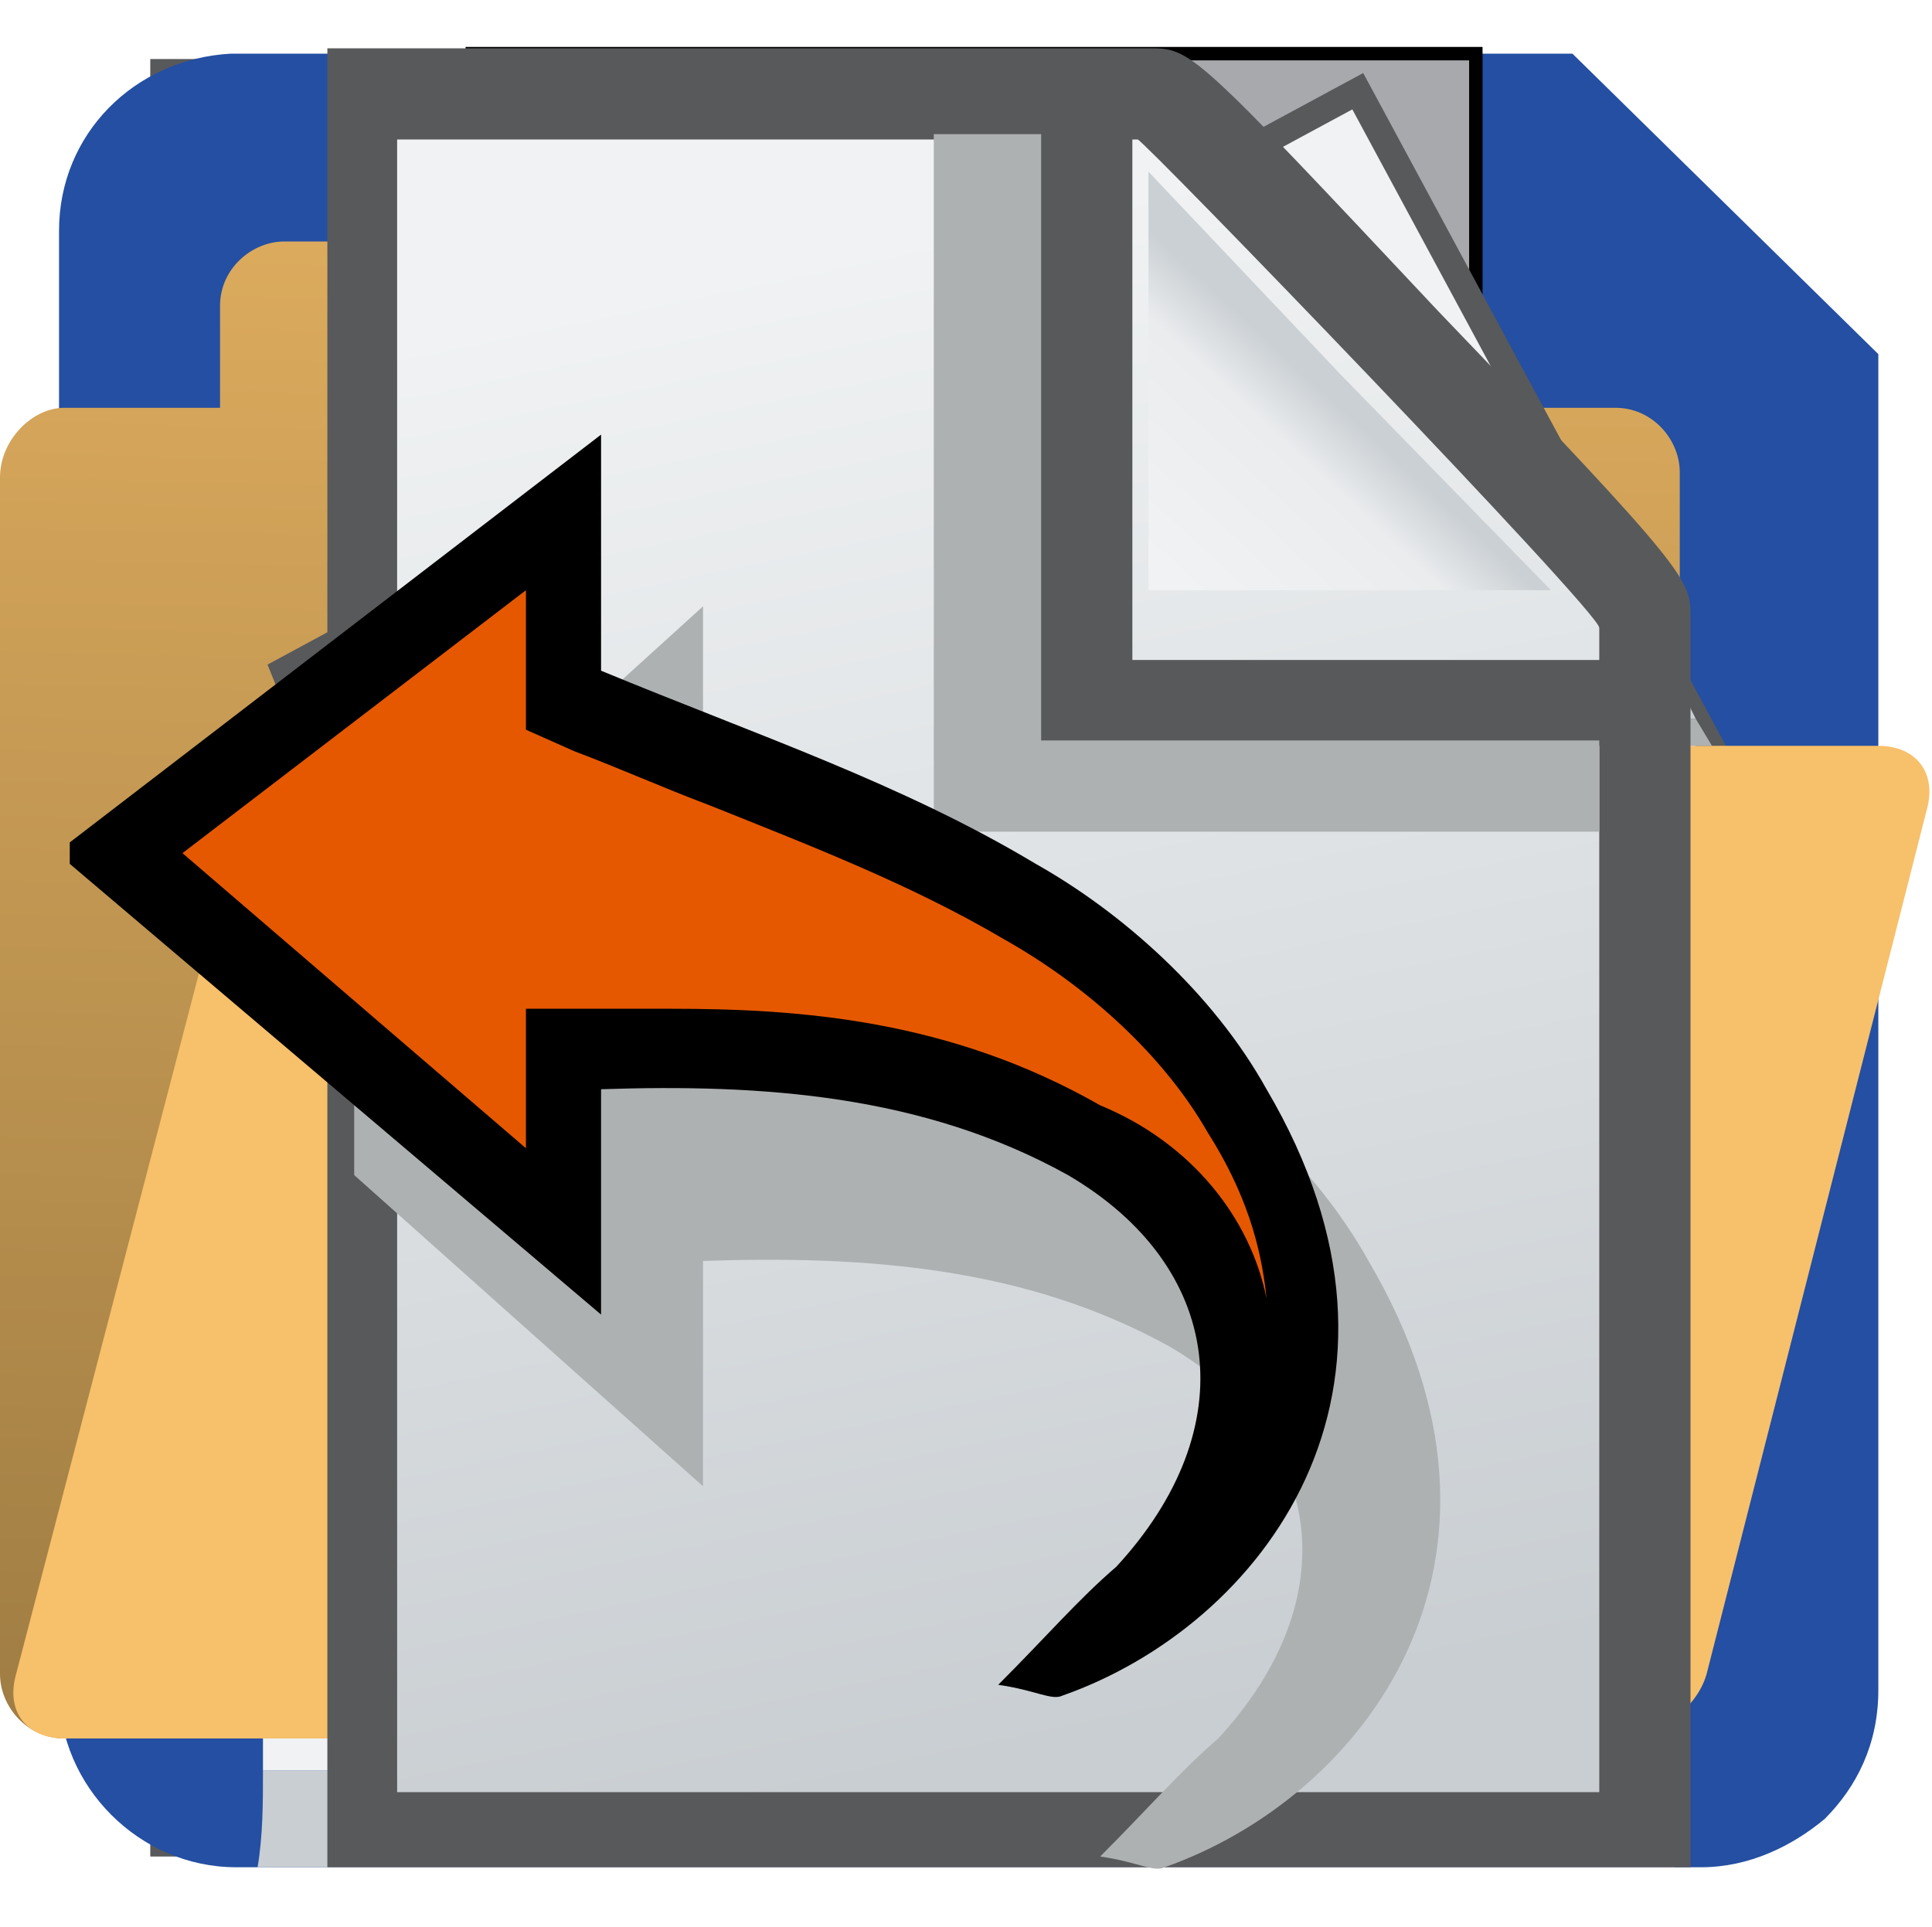
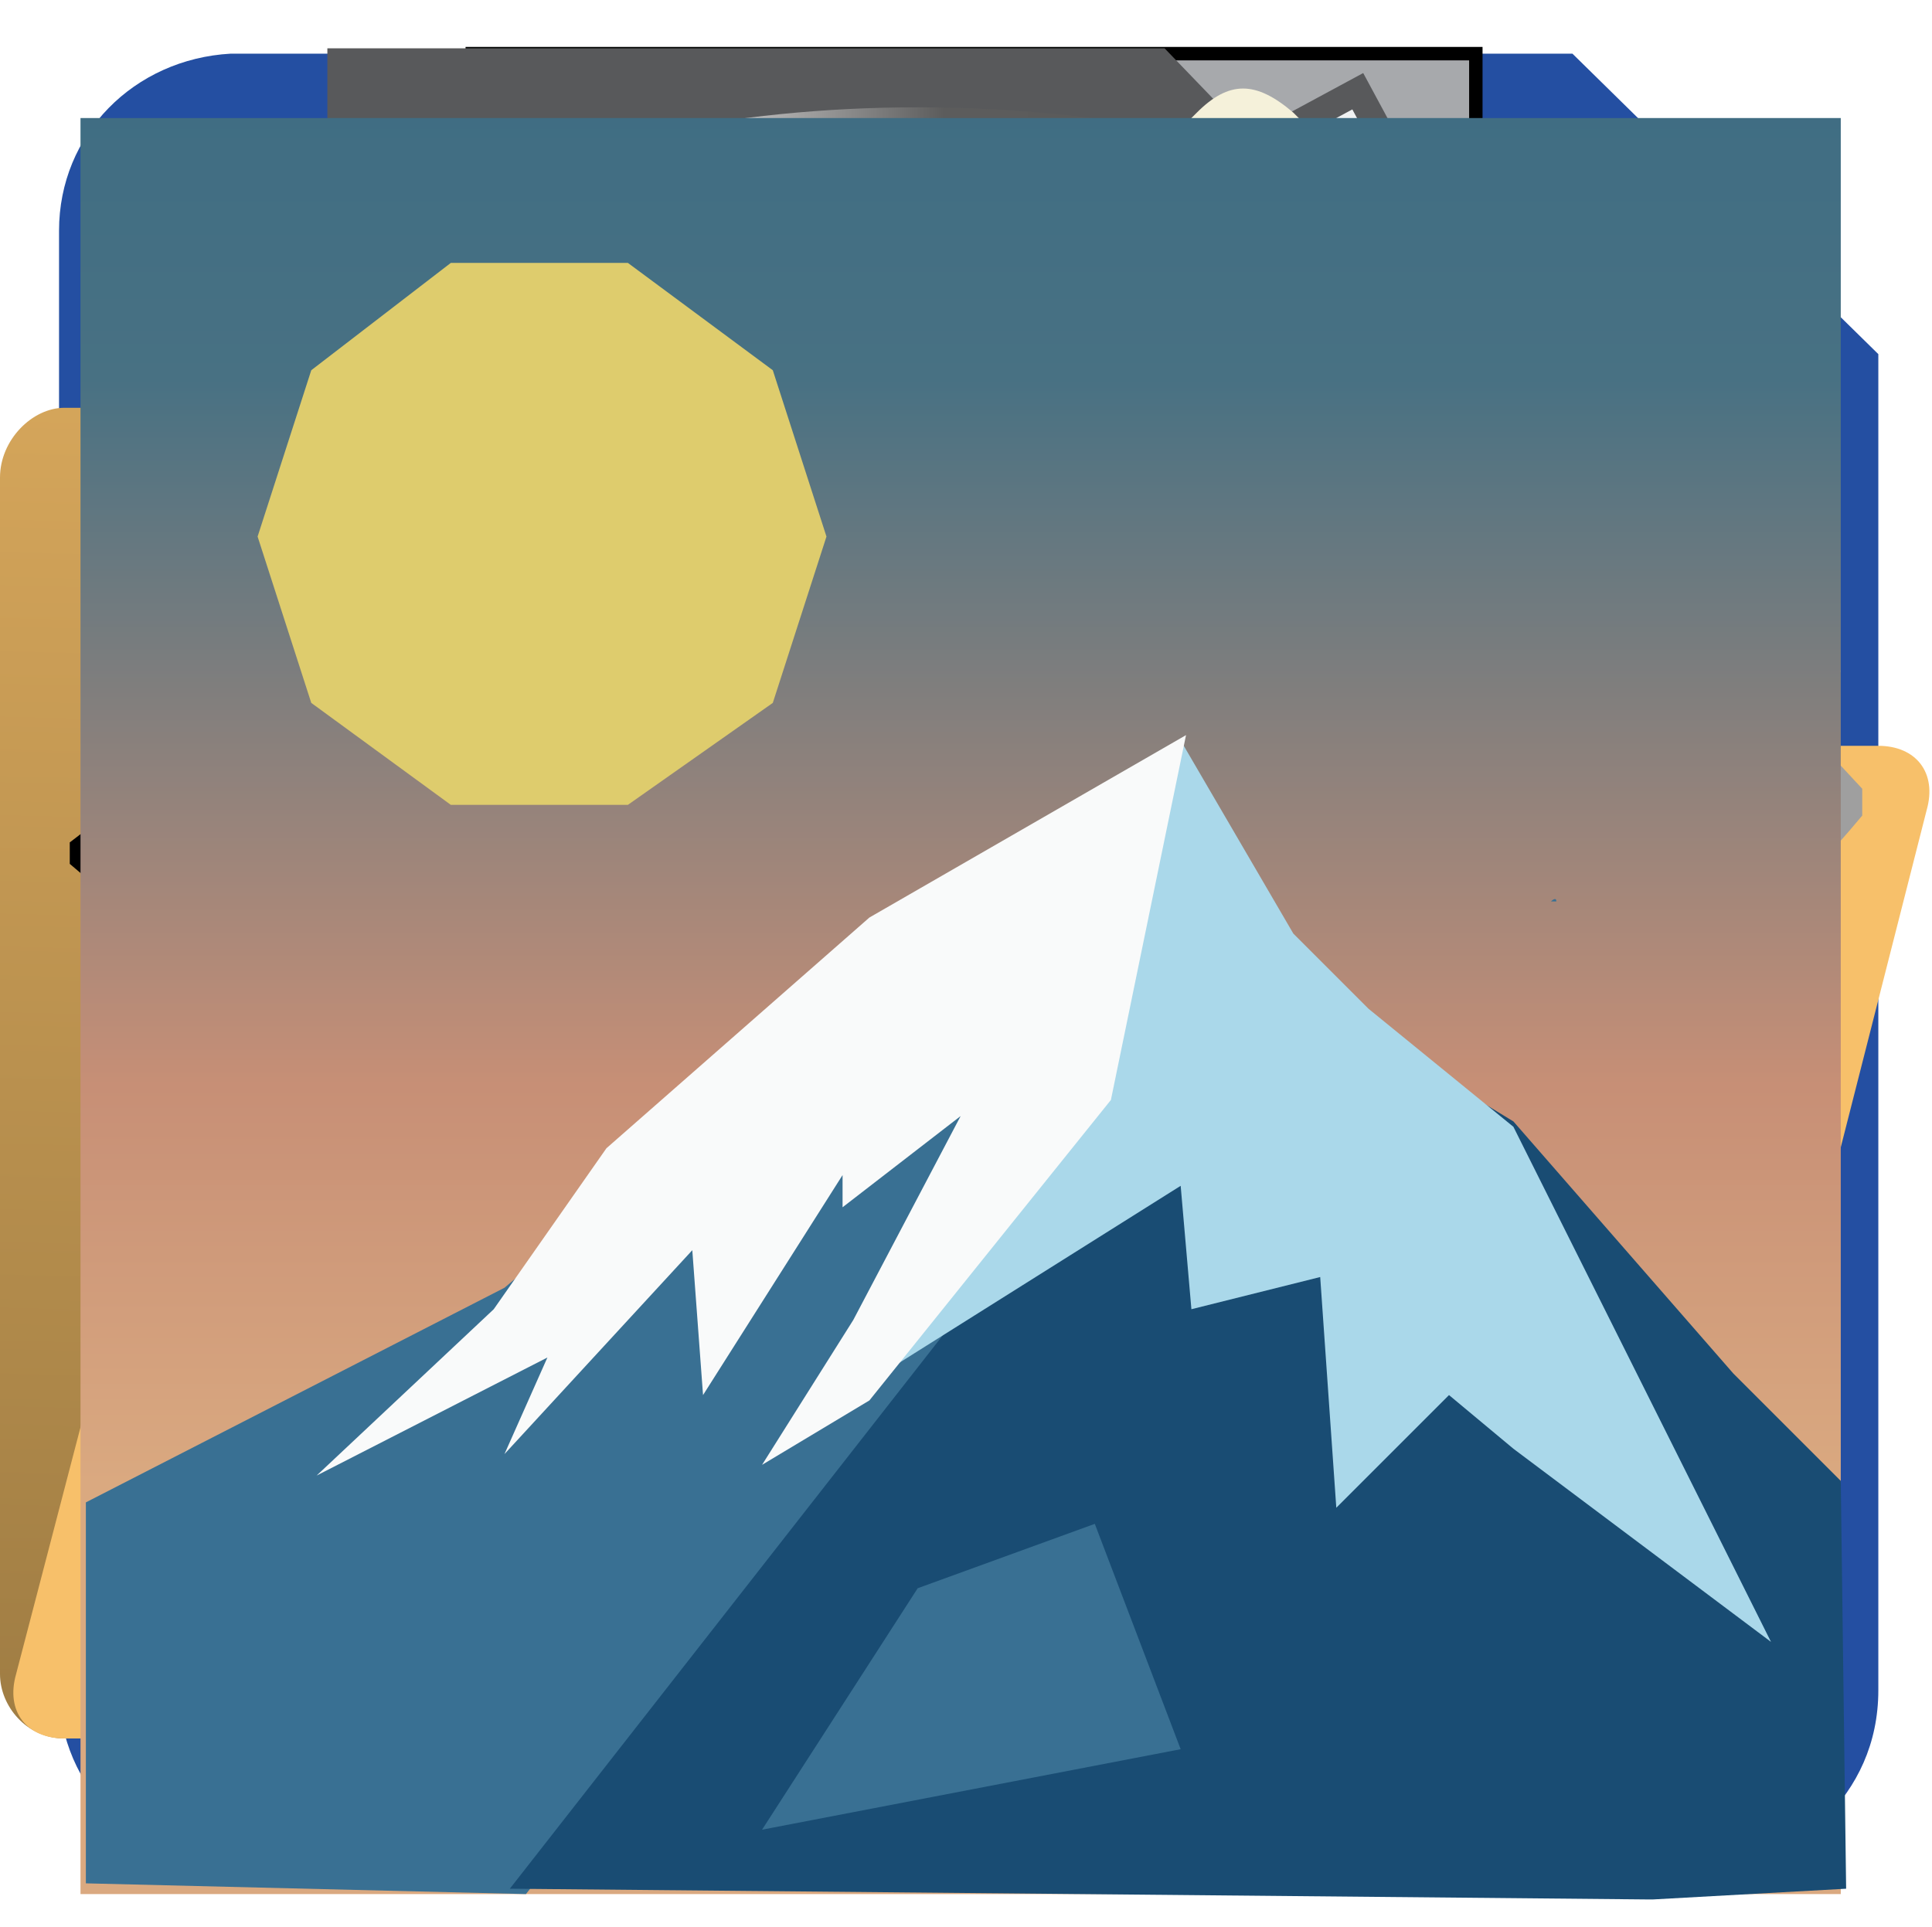
<svg xmlns="http://www.w3.org/2000/svg" version="1.1" id="Layer_1" x="0px" y="0px" viewBox="0 0 36 35.9" style="enable-background:new 0 0 36 35.9;" xml:space="preserve">
  <style type="text/css">
- 	.st0{fill-rule:evenodd;clip-rule:evenodd;fill:#58595B;}
- 	.st1{fill-rule:evenodd;clip-rule:evenodd;fill:#244FA2;}
- 	.st2{fill-rule:evenodd;clip-rule:evenodd;fill:#A7A9AC;stroke:#000000;stroke-width:0.25;stroke-miterlimit:10;}
- 	.st3{fill-rule:evenodd;clip-rule:evenodd;fill:#F0F2F3;}
- 	.st4{fill-rule:evenodd;clip-rule:evenodd;fill:#C9CED2;}
- 	.st5{fill-rule:evenodd;clip-rule:evenodd;fill:url(#SVGID_1_);}
- 	.st6{fill-rule:evenodd;clip-rule:evenodd;fill:#F0F2F3;stroke:#58595B;stroke-width:0.5;stroke-miterlimit:10;}
- 	.st7{fill-rule:evenodd;clip-rule:evenodd;fill:#F7C06A;}
- 	.st8{fill-rule:evenodd;clip-rule:evenodd;fill:#AEB1B2;}
- 	.st9{fill:#00090F;}
- 	.st10{fill:#E2FCFB;}
- 	.st11{fill-rule:evenodd;clip-rule:evenodd;fill:url(#SVGID_00000092442919772169618630000010805851621564646802_);}
- 	.st12{fill-rule:evenodd;clip-rule:evenodd;fill:url(#SVGID_00000013871758336921050780000008075817979321648288_);}
- 	.st13{fill:#AEB1B2;}
- 	.st14{fill:#E65800;}
+ 	.st0{fill-rule:evenodd;clip-rule:evenodd;fill:#244FA2;}
+ 	.st1{fill-rule:evenodd;clip-rule:evenodd;fill:#A7A9AC;stroke:#000000;stroke-width:0.25;stroke-miterlimit:10;}
+ 	.st2{fill-rule:evenodd;clip-rule:evenodd;fill:#F0F2F3;}
+ 	.st3{fill-rule:evenodd;clip-rule:evenodd;fill:#C9CED2;}
+ 	.st4{fill-rule:evenodd;clip-rule:evenodd;fill:url(#SVGID_1_);}
+ 	.st5{fill-rule:evenodd;clip-rule:evenodd;fill:#F0F2F3;stroke:#58595B;stroke-width:0.5;stroke-miterlimit:10;}
+ 	.st6{fill-rule:evenodd;clip-rule:evenodd;fill:#F7C06A;}
+ 	.st7{fill-rule:evenodd;clip-rule:evenodd;fill:#AEB1B2;}
+ 	.st8{fill:#00090F;}
+ 	.st9{fill:#E2FCFB;}
+ 	.st10{fill-rule:evenodd;clip-rule:evenodd;fill:#58595B;}
+ 	.st11{fill-rule:evenodd;clip-rule:evenodd;fill:url(#SVGID_00000114044934447286009850000008048618123414191026_);}
+ 	.st12{fill-rule:evenodd;clip-rule:evenodd;fill:url(#SVGID_00000091697247599247424100000018068414448818636967_);}
+ 	.st13{fill-rule:evenodd;clip-rule:evenodd;fill:url(#SVGID_00000054250751056358647430000010607508851246647724_);}
+ 	.st14{fill:#AEB1B2;}
+ 	.st15{fill:#E65800;}
+ 	.st16{fill:url(#SVGID_00000099657097173049715130000002135776696758498433_);}
+ 	.st17{fill:url(#SVGID_00000118365620130317433130000006112737264832023479_);}
+ 	.st18{fill:url(#SVGID_00000174570086817562216830000010164493835777840009_);}
+ 	.st19{opacity:0.39;enable-background:new    ;}
+ 	.st20{fill:#FE9EFF;}
+ 	.st21{fill:#9F9F9F;}
+ 	.st22{fill:#F5F1DA;}
+ 	.st23{fill:url(#SVGID_00000000206507414912848060000016696931975413932192_);}
+ 	.st24{fill:#D1D3D4;}
+ 	.st25{fill:#FFFAF5;}
+ 	.st26{fill:#5F7A33;}
+ 	.st27{fill:#9DC953;}
+ 	.st28{fill:#C7FF69;}
+ 	.st29{fill:url(#SVGID_00000112607683310681172290000002079400421903668617_);}
+ 	.st30{fill:#397093;}
+ 	.st31{fill:#194C73;}
+ 	.st32{fill:#AAD8EA;}
+ 	.st33{fill:#F9FAFA;}
+ 	.st34{fill:#DECC6D;}
</style>
-   <path class="st0" d="M27.8,34.6h-25V1.1c6.2,0,15.7,0,15.7,0l9.3,10C27.8,11.1,27.8,26.4,27.8,34.6z" />
  <g id="Floppy">
    <g id="FloppyGrp">
-       <path class="st1" d="M35,6.6L29.3,1h-25l0,0C2.5,1.1,1.1,2.5,1.1,4.3v27.2c0,1.8,1.5,3.3,3.3,3.3l0,0h27.3c0.9,0,1.7-0.4,2.3-0.9    c0.6-0.6,1-1.4,1-2.4l0,0l0,0V6.6z" />
-       <path class="st2" d="M27.5,1c0,3,0,6,0,9c0,0.2,0,0.4,0,0.6c-0.2,1-0.9,1.7-1.9,1.7c-2.1,0-4.1,0-6.2,0c-2.8,0-5.7,0-8.5,0    c-1.4,0-2.1-0.8-2.1-2.2c0-2.9,0-5.7,0-8.6c0-0.2,0-0.4,0-0.5C14.9,1,21.2,1,27.5,1z M25.5,6.6C25.5,6.6,25.6,6.6,25.5,6.6    c0-1.1,0-2.3,0-3.4c0-0.3-0.1-0.4-0.4-0.4c-1.6,0-3.3,0-4.9,0c-0.3,0-0.4,0.1-0.4,0.4c0,2.2,0,4.5,0,6.7c0,0.3,0.1,0.4,0.4,0.4    c1.6,0,3.2,0,4.8,0c0.3,0,0.4-0.1,0.4-0.4C25.5,8.9,25.5,7.8,25.5,6.6z" />
-       <path class="st3" d="M4.9,33c0-1.7,0-3.5,0-5.2c0-2.6,0-5.1,0-7.7C4.9,18.7,5.6,18,7,18c7.3,0,14.7,0,22,0c1.4,0,2.1,0.7,2.1,2.1    c0,4.2,0,8.4,0,12.5c0,0.1,0,0.3,0,0.4C22.4,33,13.7,33,4.9,33z" />
-       <path class="st4" d="M4.9,33c8.8,0,17.5,0,26.3,0c0,0.6,0,1.2,0,1.8c-0.2,0-0.4,0-0.6,0c-8.4,0-16.8,0-25.2,0c-0.2,0-0.4,0-0.6,0    C4.9,34.2,4.9,33.6,4.9,33z" />
-       <path class="st4" d="M29.8,29.4c0-0.4-0.3-0.6-0.6-0.6l0,0H6.8l0,0l0,0c-0.4,0-0.6,0.3-0.6,0.6S6.5,30,6.8,30l0,0l0,0h22.4l0,0    C29.5,30.1,29.8,29.8,29.8,29.4z" />
-       <path class="st4" d="M29.8,21.6c0-0.4-0.3-0.6-0.6-0.6l0,0H6.8l0,0l0,0c-0.4,0-0.6,0.3-0.6,0.6s0.3,0.6,0.6,0.6l0,0l0,0h22.4l0,0    C29.5,22.2,29.8,21.9,29.8,21.6z" />
-       <path class="st4" d="M29.8,25.5c0-0.4-0.3-0.6-0.6-0.6l0,0H6.8l0,0l0,0c-0.4,0-0.6,0.3-0.6,0.6s0.3,0.6,0.6,0.6l0,0l0,0h22.4l0,0    C29.5,26.1,29.8,25.9,29.8,25.5z" />
+       <path class="st0" d="M35,6.6L29.3,1h-25l0,0C2.5,1.1,1.1,2.5,1.1,4.3v27.2c0,1.8,1.5,3.3,3.3,3.3l0,0h27.3c0.9,0,1.7-0.4,2.3-0.9    c0.6-0.6,1-1.4,1-2.4l0,0l0,0V6.6z" />
+       <path class="st1" d="M27.5,1c0,3,0,6,0,9c0,0.2,0,0.4,0,0.6c-0.2,1-0.9,1.7-1.9,1.7c-2.1,0-4.1,0-6.2,0c-2.8,0-5.7,0-8.5,0    c-1.4,0-2.1-0.8-2.1-2.2c0-2.9,0-5.7,0-8.6c0-0.2,0-0.4,0-0.5C14.9,1,21.2,1,27.5,1z M25.5,6.6C25.5,6.6,25.6,6.6,25.5,6.6    c0-1.1,0-2.3,0-3.4c0-0.3-0.1-0.4-0.4-0.4c-1.6,0-3.3,0-4.9,0c-0.3,0-0.4,0.1-0.4,0.4c0,2.2,0,4.5,0,6.7c0,0.3,0.1,0.4,0.4,0.4    c1.6,0,3.2,0,4.8,0c0.3,0,0.4-0.1,0.4-0.4C25.5,8.9,25.5,7.8,25.5,6.6z" />
+       <path class="st2" d="M4.9,33c0-1.7,0-3.5,0-5.2c0-2.6,0-5.1,0-7.7C4.9,18.7,5.6,18,7,18c7.3,0,14.7,0,22,0c1.4,0,2.1,0.7,2.1,2.1    c0,4.2,0,8.4,0,12.5c0,0.1,0,0.3,0,0.4C22.4,33,13.7,33,4.9,33z" />
+       <path class="st3" d="M4.9,33c8.8,0,17.5,0,26.3,0c0,0.6,0,1.2,0,1.8c-0.2,0-0.4,0-0.6,0c-8.4,0-16.8,0-25.2,0c-0.2,0-0.4,0-0.6,0    C4.9,34.2,4.9,33.6,4.9,33z" />
+       <path class="st3" d="M29.8,29.4c0-0.4-0.3-0.6-0.6-0.6l0,0H6.8l0,0l0,0c-0.4,0-0.6,0.3-0.6,0.6S6.5,30,6.8,30l0,0l0,0h22.4l0,0    C29.5,30.1,29.8,29.8,29.8,29.4z" />
+       <path class="st3" d="M29.8,21.6c0-0.4-0.3-0.6-0.6-0.6l0,0H6.8l0,0l0,0c-0.4,0-0.6,0.3-0.6,0.6s0.3,0.6,0.6,0.6l0,0l0,0h22.4l0,0    C29.5,22.2,29.8,21.9,29.8,21.6z" />
+       <path class="st3" d="M29.8,25.5c0-0.4-0.3-0.6-0.6-0.6l0,0H6.8l0,0l0,0c-0.4,0-0.6,0.3-0.6,0.6s0.3,0.6,0.6,0.6l0,0l0,0h22.4l0,0    C29.5,26.1,29.8,25.9,29.8,25.5z" />
    </g>
  </g>
  <g id="Folder">
    <g id="FolderGrp">
-       <linearGradient id="SVGID_1_" gradientUnits="userSpaceOnUse" x1="16.036" y1="1048.889" x2="15.351" y2="1075.804" gradientTransform="matrix(1 0 0 1 0 -1044)">
+       <linearGradient id="SVGID_1_" gradientUnits="userSpaceOnUse" x1="16.036" y1="-1010.889" x2="15.351" y2="-1037.804" gradientTransform="matrix(1 0 0 -1 0 -1006)">
        <stop offset="0" style="stop-color:#DBAA5D" />
        <stop offset="1" style="stop-color:#A17E44" />
      </linearGradient>
-       <path class="st5" d="M14.8,7.6h15.3c0.7,0,1.2,0.6,1.2,1.2v22.4c0,0.7-0.6,1.2-1.2,1.2H1.2c-0.7,0-1.2-0.6-1.2-1.2V8.9    c0-0.7,0.6-1.3,1.2-1.3h2.9V5.7c0-0.7,0.6-1.2,1.2-1.2h8.2c0.7,0,1.2,0.6,1.2,1.2L14.8,7.6z" />
-       <polygon class="st6" points="16.5,28.6 32.9,15.8 25.3,1.7 5.3,12.5 11.8,28.6   " />
-       <path class="st4" d="M5.6,13.4h26l-0.3-0.6h-2.7l-3.8-7l0,0l0,0c-0.1-0.2-0.4-0.3-0.6-0.2S23.9,6,24,6.2l0,0l0,0l3.5,6.5h-2.2    l-3-5.6l0,0c-0.1-0.2-0.4-0.3-0.6-0.2c-0.2,0.1-0.3,0.4-0.2,0.6l0,0l0,0l2.8,5.1h-2.2l-2.3-4.2l0,0c-0.1-0.2-0.4-0.3-0.6-0.2    S18.9,8.6,19,8.8l0,0l0,0l2,3.7h-2.2l-1.5-2.8l0,0c-0.1-0.2-0.4-0.3-0.6-0.2s-0.3,0.4-0.2,0.6l0,0l0,0l1.3,2.3H5.7L5.6,13.4z" />
-       <path class="st7" d="M4.5,15.1c0.2-0.7,1-1.2,1.6-1.2H35c0.7,0,1.1,0.5,0.9,1.2l-4.1,16.1c-0.2,0.7-1,1.2-1.6,1.2h-29    c-0.7,0-1.1-0.5-0.9-1.2L4.5,15.1z" />
-       <polygon class="st8" points="31.6,13.4 5.6,13.4 5.8,13.9 31.9,13.9   " />
+       <path class="st4" d="M14.8,7.6h15.3c0.7,0,1.2,0.6,1.2,1.2v22.4c0,0.7-0.6,1.2-1.2,1.2H1.2c-0.7,0-1.2-0.6-1.2-1.2V8.9    c0-0.7,0.6-1.3,1.2-1.3h2.9V5.7c0-0.7,0.6-1.2,1.2-1.2h8.2c0.7,0,1.2,0.6,1.2,1.2L14.8,7.6z" />
+       <polygon class="st5" points="16.5,28.6 32.9,15.8 25.3,1.7 5.3,12.5 11.8,28.6   " />
+       <path class="st3" d="M5.6,13.4h26l-0.3-0.6h-2.7l-3.8-7l0,0l0,0c-0.1-0.2-0.4-0.3-0.6-0.2S23.9,6,24,6.2l0,0l0,0l3.5,6.5h-2.2    l-3-5.6l0,0c-0.1-0.2-0.4-0.3-0.6-0.2c-0.2,0.1-0.3,0.4-0.2,0.6l0,0l0,0l2.8,5.1h-2.2l-2.3-4.2l0,0c-0.1-0.2-0.4-0.3-0.6-0.2    S18.9,8.6,19,8.8l0,0l0,0l2,3.7h-2.2l-1.5-2.8l0,0c-0.1-0.2-0.4-0.3-0.6-0.2s-0.3,0.4-0.2,0.6l0,0l0,0l1.3,2.3H5.7L5.6,13.4z" />
+       <path class="st6" d="M4.5,15.1c0.2-0.7,1-1.2,1.6-1.2H35c0.7,0,1.1,0.5,0.9,1.2l-4.1,16.1c-0.2,0.7-1,1.2-1.6,1.2h-29    c-0.7,0-1.1-0.5-0.9-1.2L4.5,15.1z" />
+       <polygon class="st7" points="31.6,13.4 5.6,13.4 5.8,13.9 31.9,13.9   " />
    </g>
  </g>
  <g id="Pointer">
-     <polygon class="st9" points="25.1,20.6 10.9,6.2 10.1,27.1 15.3,23.1 18.8,29.8 23.6,27.2 20.3,21.1  " />
-     <polygon class="st10" points="15.5,21.3 12,24.2 12,9.3 22.3,19.7 18.3,20.2 21.8,26.8 19.2,28.2  " />
+     <polygon class="st8" points="25.1,20.6 10.9,6.2 10.1,27.1 15.3,23.1 18.8,29.8 23.6,27.2 20.3,21.1  " />
+     <polygon class="st9" points="15.5,21.3 12,24.2 12,9.3 22.3,19.7 18.3,20.2 21.8,26.8 19.2,28.2  " />
  </g>
  <g id="Export">
-     <path class="st0" d="M6.1,34.8V0.9h15.3c0.8,0,0.8,0,5.4,4.9c4.7,4.9,4.7,5,4.7,5.7c0,7.5,0,14.3,0,21.8l0,1.5H6.1z" />
-     <linearGradient id="SVGID_00000091010061830054511760000004029831842756143039_" gradientUnits="userSpaceOnUse" x1="14.879" y1="4.79" x2="20.669" y2="32.393">
-       <stop offset="0" style="stop-color:#F0F2F3" />
-       <stop offset="1" style="stop-color:#C9CED2" />
-     </linearGradient>
-     <path style="fill-rule:evenodd;clip-rule:evenodd;fill:url(#SVGID_00000091010061830054511760000004029831842756143039_);" d="   M29.8,33.4H7.4V2.6c5.5,0,8.2,0,13.8,0c0.1,0,8.6,8.8,8.6,9.1C29.8,19.2,29.8,25.9,29.8,33.4z" />
-     <linearGradient id="SVGID_00000076577709538963126990000007571081098579352969_" gradientUnits="userSpaceOnUse" x1="21.767" y1="10.75" x2="24.829" y2="7.449">
+     <path class="st10" d="M21.7,0.9H6.1v33.9h25.4c0,0,0-16.4,0-23.8l-4.6-4.7L21.7,0.9z" />
+     <linearGradient id="SVGID_00000153706838990303478150000004326423950566697134_" gradientUnits="userSpaceOnUse" x1="22.076" y1="26.812" x2="25.138" y2="30.114" gradientTransform="matrix(1 0 0 -1 0 38)">
      <stop offset="0" style="stop-color:#F0F2F3" />
      <stop offset="0.735" style="stop-color:#EAECEE" />
      <stop offset="1" style="stop-color:#CBD0D4" />
    </linearGradient>
-     <polygon style="fill-rule:evenodd;clip-rule:evenodd;fill:url(#SVGID_00000076577709538963126990000007571081098579352969_);" points="   25,7 21.4,3.2 21.4,11 28.9,11  " />
-     <polygon class="st0" points="21.1,12.3 21.1,1.9 19.3,1.9 19.3,13.9 21.1,13.9 21.1,13.9 31,13.9 31,12.3  " />
-     <polygon class="st8" points="19.4,13.8 19.4,2.5 17.4,2.5 17.4,15.5 19.4,15.5 19.4,15.5 29.8,15.5 29.8,13.8  " />
-     <path class="st13" d="M13.1,11.3v4.4c2.9,1.2,5.6,2.1,8.1,3.6c1.6,0.9,3.3,2.4,4.3,4.2c3.3,5.6-0.1,10-3.8,11.3   c-0.2,0.1-0.5-0.1-1.2-0.2c0.9-0.9,1.5-1.6,2.2-2.2c2.4-2.6,2-5.6-0.9-7.3c-2.7-1.5-5.7-1.7-8.7-1.6v4.2l-6.5-5.8l0-4.7L13.1,11.3z   " />
+     <polygon style="fill-rule:evenodd;clip-rule:evenodd;fill:url(#SVGID_00000153706838990303478150000004326423950566697134_);" points="   25.3,7.4 21.7,3.6 21.7,11.5 29.2,11.5  " />
+     <linearGradient id="SVGID_00000126295418260323164860000003747353955053909414_" gradientUnits="userSpaceOnUse" x1="29.8" y1="26.5" x2="29.8" y2="26.5" gradientTransform="matrix(1 0 0 -1 0 38)">
+       <stop offset="0" style="stop-color:#F0F2F3" />
+       <stop offset="1" style="stop-color:#C9CED2" />
+     </linearGradient>
+     <path style="fill-rule:evenodd;clip-rule:evenodd;fill:url(#SVGID_00000126295418260323164860000003747353955053909414_);" d="   M29.8,11.5" />
+     <linearGradient id="SVGID_00000048474765774707022630000018184652498563788965_" gradientUnits="userSpaceOnUse" x1="18.567" y1="35.353" x2="18.61" y2="8.814" gradientTransform="matrix(1 0 0 -1 0 38)">
+       <stop offset="0" style="stop-color:#F0F2F3" />
+       <stop offset="1" style="stop-color:#C9CED2" />
+     </linearGradient>
+     <path style="fill-rule:evenodd;clip-rule:evenodd;fill:url(#SVGID_00000048474765774707022630000018184652498563788965_);" d="   M19.5,2.4H7.9v30.3h21.4c0,0,0-11.7,0-19.2h-9.7L19.5,2.4z" />
+     <polygon class="st7" points="19.9,13.1 19.9,2.4 17.9,2.4 17.9,14.9 19.9,14.9 19.9,14.8 29.4,14.8 29.4,13.1  " />
+     <path class="st14" d="M21.2,21.5c-0.4-0.7-0.8-1.3-1.4-1.8H8v5.4l0.8,0.6v-4.2c3.1-0.1,6,0,8.7,1.6c2.9,1.6,3.3,4.7,0.9,7.3   c-0.6,0.7-1.3,1.3-2.2,2.2c0.7,0.1,1,0.3,1.2,0.2C21.1,31.5,24.5,27.1,21.2,21.5z" />
    <path d="M11.2,8.1v4.4c2.9,1.2,5.6,2.1,8.1,3.6c1.6,0.9,3.3,2.4,4.3,4.2c3.3,5.6-0.1,10-3.8,11.3c-0.2,0.1-0.5-0.1-1.2-0.2   c0.9-0.9,1.5-1.6,2.2-2.2c2.4-2.6,2-5.6-0.9-7.3c-2.7-1.5-5.7-1.7-8.7-1.6v4.2l-9.9-8.4v-0.4L11.2,8.1z" />
-     <path class="st14" d="M23.6,24.2c-0.1-1-0.4-2-1.1-3.1c-0.8-1.4-2.2-2.7-3.8-3.6c-1.7-1-3.5-1.7-5.5-2.5c-0.8-0.3-1.7-0.7-2.5-1   l-0.9-0.4V11l-6.4,4.9l6.4,5.5v-2.6l1.3,0c0.5,0,0.9,0,1.4,0c2.4,0,5.2,0.2,8,1.8C22.2,21.3,23.3,22.7,23.6,24.2z" />
+     <path class="st15" d="M23.6,24.2c-0.1-1-0.4-2-1.1-3.1c-0.8-1.4-2.2-2.7-3.8-3.6c-1.7-1-3.5-1.7-5.5-2.5c-0.8-0.3-1.7-0.7-2.5-1   l-0.9-0.4V11l-6.4,4.9l6.4,5.5v-2.6h1.3c0.5,0,0.9,0,1.4,0c2.4,0,5.2,0.2,8,1.8C22.2,21.3,23.3,22.7,23.6,24.2z" />
+   </g>
+   <g id="Paint">
+     <path d="M27.8,10.3c-3.6,4.7-17.3,4.7-21.2,0C10.4,6.2,23.3,6,27.8,10.3z" />
+     <linearGradient id="SVGID_00000136392678018211990750000018045623009849001106_" gradientUnits="userSpaceOnUse" x1="4.046" y1="20.2" x2="30.246" y2="20.2" gradientTransform="matrix(1 0 0 -1 0 38)">
+       <stop offset="0" style="stop-color:#BABABA" />
+       <stop offset="0.101" style="stop-color:#F0F0F0" />
+       <stop offset="0.333" style="stop-color:#DADADA" />
+       <stop offset="0.517" style="stop-color:#5C5C5C" />
+       <stop offset="0.636" style="stop-color:#5B5B5B" />
+       <stop offset="0.792" style="stop-color:#696969" />
+       <stop offset="0.854" style="stop-color:#666666" />
+       <stop offset="1" style="stop-color:#000000" />
+     </linearGradient>
+     <path style="fill:url(#SVGID_00000136392678018211990750000018045623009849001106_);" d="M30.2,26.9V8.6V8.5V8.4V8.3l0,0   C30,4.8,24.2,2,17.1,2c-7,0-12.8,2.8-13,6.3l0,0V27l0,0c0,0.1,0,0.1,0,0.2c0,3.5,5.9,6.4,13.1,6.4s13.1-2.9,13.1-6.4   C30.2,27.1,30.2,27,30.2,26.9z" />
+     <linearGradient id="SVGID_00000170962068613859383670000008874624215670406019_" gradientUnits="userSpaceOnUse" x1="28.91" y1="31.3" x2="6.842" y2="31.3" gradientTransform="matrix(1 0 0 -1 0 38)">
+       <stop offset="0" style="stop-color:#BABABA" />
+       <stop offset="0.101" style="stop-color:#F0F0F0" />
+       <stop offset="0.333" style="stop-color:#DADADA" />
+       <stop offset="0.517" style="stop-color:#5C5C5C" />
+       <stop offset="0.636" style="stop-color:#5B5B5B" />
+       <stop offset="0.792" style="stop-color:#696969" />
+       <stop offset="0.854" style="stop-color:#666666" />
+       <stop offset="1" style="stop-color:#000000" />
+     </linearGradient>
+     <path style="fill:url(#SVGID_00000170962068613859383670000008874624215670406019_);" d="M28.4,10.6c0.7-0.7,1.1-1.5,1.1-2.3   c0-3.1-5.5-5.5-12.3-5.5S5,5.2,5,8.3C5,9,5.3,9.8,5.9,10.4C7.8,8.5,12.1,7.2,17,7.2C22.2,7.2,26.5,8.6,28.4,10.6z" />
+     <linearGradient id="SVGID_00000109000822569830653640000000088830008766683541_" gradientUnits="userSpaceOnUse" x1="16.295" y1="31.512" x2="18.338" y2="21.926" gradientTransform="matrix(1 0 0 -1 0 38)">
+       <stop offset="0" style="stop-color:#FE9EFF" />
+       <stop offset="1" style="stop-color:#774A78" />
+     </linearGradient>
+     <path style="fill:url(#SVGID_00000109000822569830653640000000088830008766683541_);" d="M17.2,13.8c5,0,9.2-1.3,11.2-3.2   c-1.8-2-6.2-3.4-11.3-3.4c-5,0-9.2,1.3-11.2,3.2C7.7,12.4,12.1,13.8,17.2,13.8z" />
+     <path class="st19" d="M17.9,14.8c-7.2,0-12.4-2.7-12.5-6.2C4.9,9.5,5.5,11,6,11.9c0.9,1.6,0.8,3.3,0.7,5.1c0,0.9-0.1,1.8-0.1,2.7   c0.1,0.7,0.2,1.5,0.5,2.1s0.7,0.6,1-0.1c0.2-0.5,0.3-1,0.3-1.5c0.1-0.7,0.2-1.5,0.3-2.3c0.1,0,0.2,0,0.3,0c0,0.5,0.2,1,0.1,1.5   c-0.1,1-0.2,2-0.3,3.1c-0.1,1.9-0.1,3.8-0.1,5.7c0,0.5,0.1,1,0.8,1.1s1.3-0.2,1.5-0.8c0.2-0.6,0.4-1.3,0.4-2   c-0.1-1.4-0.3-2.8-0.4-4.3c0-1.4,0-2.8,0.6-4.2c0.5-1.1,1.6-2.6,2.6-2.4c2.9,0.5,5.3,0.2,8.2-0.4c1.6-0.4,2.6-1,3.7-2.3   C24.2,14,21,14.8,17.9,14.8z" />
+     <path class="st20" d="M17.8,14c-7.2,0-13-2.8-13.1-6.3c-0.4,0.8-0.5,1.7,0,2.5c0.9,1.6,0.8,3.3,0.7,5.1c0,0.9-0.1,1.8-0.1,2.7   c0.1,0.7,0.2,1.5,0.5,2.1s0.7,0.6,1-0.1c0.2-0.5,0.3-1,0.3-1.5c0.1-0.7,0.2-1.5,0.3-2.3c0.1,0,0.2,0,0.3,0c0,0.5,0.2,1,0.1,1.5   c-0.1,1-0.2,2-0.3,3.1c-0.1,1.9-0.1,3.8-0.1,5.7c0,0.5,0.1,1,0.8,1.1s1.3-0.2,1.5-0.8c0.2-0.6,0.4-1.3,0.4-2   C10,23.4,9.8,22,9.7,20.5c-0.1-1.5-0.2-2.9,0.4-4.3c0.5-1.1,1.7-1.9,2.7-1.8c2.9,0.5,5.8,0.4,8.7-0.3c1.6-0.4,3.2-0.9,4.5-1.8   C23.9,13.5,21,14,17.8,14z" />
+   </g>
+   <g id="Brush">
+     <path class="st21" d="M22.8,4.4c-2.6,2.6-11,11-11.7,11.7c-1.7,2.2,3.5,3.3,2.6,5.7c-1.8,2.6-5.4,3.7-7.8,5.8   c-3.1,2.1-1,7.1,2.6,6.7c3.9-1.1,4.9-6.2,7.5-8.9c2.7-2.5,4.2,3.8,6.5,2.2c0.6-0.7,9.8-9.5,12.2-12.4c0-0.2,0-0.3,0-0.5   C34.6,14.6,24,3,22.8,4.4z" />
+     <path class="st22" d="M34.2,13.1c-0.2,0.2-0.3,0.5-0.6,0.7c-2.5,2.5-6.7,6.8-6.7,6.8C23,16.7,19,13,15.2,9.1c0,0,4.5-4.4,7.1-7   c0.6-0.6,1.1-0.6,1.8,0c0.3,0.3,0.5,0.5,0.8,0.8c0.3,0.6,0.4,0.9,0.1,1.5c0,0.1-0.1,0.2-0.2,0.4c0.2-0.1,0.3-0.1,0.4-0.2   c0.6-0.2,1-0.2,1.5,0.3c1,1,2.1,2.1,3.1,3.1c0.5,0.5,0.5,1,0.1,1.5c-0.7,1-1.3,2-2,3c0.1-0.1,0.2-0.1,0.3-0.2   c0.9-0.6,1.8-1.2,2.7-1.9c0.6-0.4,1-0.4,1.6,0.2c0.4,0.4,0.8,0.8,1.2,1.2c0.2,0.2,0.4,0.5,0.6,0.7C34.2,12.8,34.2,12.9,34.2,13.1z" />
+     <linearGradient id="SVGID_00000018237557561547752480000014613726559532254893_" gradientUnits="userSpaceOnUse" x1="6.006" y1="20.206" x2="17.178" y2="7.924" gradientTransform="matrix(1 0 0 -1 0 38)">
+       <stop offset="0" style="stop-color:#A2D0E6" />
+       <stop offset="3.657111e-02" style="stop-color:#607D8A" />
+       <stop offset="0.522" style="stop-color:#648391" />
+       <stop offset="0.544" style="stop-color:#82A7B8" />
+       <stop offset="1" style="stop-color:#7799A8" />
+     </linearGradient>
+     <path style="fill:url(#SVGID_00000018237557561547752480000014613726559532254893_);" d="M7.1,32.2c-9.7-4.5,3.5-8.9,6-12.5   c0-4.2-6.2-3.4-0.4-7.9c3.8,3.8,7.7,7.7,11.5,11.5c-4.7,6.9-5.2-3.8-9.2,0.6c-2.3,2.7-3.4,7.3-7,8.3C7.6,32.2,7.3,32.2,7.1,32.2z" />
+     <polygon class="st24" points="15.2,9.3 12.7,11.8 24.2,23.3 26.9,20.7  " />
+     <path class="st21" d="M23.8,21.2c-0.5,0-0.9-0.4-0.9-0.9s0.4-0.9,0.9-0.9s0.9,0.4,0.9,0.9S24.3,21.2,23.8,21.2z" />
+     <path class="st21" d="M20.7,18.3c-0.5,0-0.9-0.4-0.9-0.9s0.4-0.9,0.9-0.9s0.9,0.4,0.9,0.9S21.2,18.3,20.7,18.3z" />
+     <path class="st20" d="M32.5,10.7C31,9.4,29.4,12,28,12.6c0.5-1.5,3-3.1,1.8-4.6c-1.6-1-2.8-4.4-5-3.2c1.1-1.7-1-3-1.9-1.1   c7,4.9,0.8,7.7,4.1,7.9c0,0.5-1.8,1.2-1.5,2.1c0.4,1,1.3,0.5,1.9-0.1c0.4,2.8,2-0.8,3.6-0.4c1,0.2,2,0.4,2.3,0.8   c0.4-0.2,0.6-0.6,0.8-0.9c0-0.2,0-0.3,0-0.5C33.7,11.9,33.1,11.3,32.5,10.7z M27.5,13.6L27.5,13.6C27.5,13.5,27.5,13.6,27.5,13.6   L27.5,13.6z" />
+     <circle class="st25" cx="7.8" cy="28.3" r="1.4" />
+   </g>
+   <g id="Undo">
+     <path class="st26" d="M28.8,27.4c0-0.5,0.1-1,0.2-1.5c0.4-2.8-0.4-5.6-3.1-7.3c-1.1-0.7-2.4-1.2-3.7-1.6c-1.3-0.3-2.6-0.5-3.9-0.6   c-0.1,0-0.2,0-0.3,0c1.6,0.2,3.1,0.7,4.4,1.8c0.7,0.6,1.2,1.3,1.6,2.2c0.6,1.3,0.7,2.7,0.6,4.1c-0.1,0.8-0.4,1.5-0.8,2.2   c-0.6,1-1.4,1.8-2.3,2.4c-2,1.4-4.2,2.1-6.6,2.5c-0.7,0.1-1.4,0.3-2.1,0.3c0,0-0.1,0-0.2,0.1c0.7,0,1.3,0,2-0.1   c0.8,0,1.7-0.1,2.5-0.2c1.2-0.2,2.5-0.4,3.7-0.7c1.7-0.4,3.4-1,5-1.7C26.9,28.9,28.7,27.4,28.8,27.4L28.8,27.4z" />
+     <path class="st27" d="M28.8,27.4c0.4-0.1,0.6-0.5,0.9-0.8c0.6-0.6,1.1-1.3,1.5-2c0.6-1.2,0.9-2.5,1.1-3.8c0.1-1,0.1-2,0-3   c-0.3-2.2-1.1-4.2-2.6-5.9c-1.2-1.4-2.7-2.4-4.3-3.1c-2.1-1-4.3-1.4-6.6-1.6c-0.4,0-0.7,0-1.1-0.1c-0.2,0-0.3-0.1-0.3-0.3   c0-0.8,0-3.3,0-4.1c0-0.1,0.1-0.2-0.1-0.3c-0.1,0-0.2,0-0.3,0.1c-0.4,0.2-13.3,8.6-14.8,9.4C2.2,12,2,12,2,12.1s0.2,0.1,0.3,0.2   c1.9,1,13.7,8.8,14.7,9.3c0.4,0.2,0.4,0.2,0.4-0.2c0-0.9,0-3.5,0-4.4c0-0.5,0-0.4,0.5-0.4c0.1,0,0.1,0,0.2,0c0.1-0.1,0.2,0,0.3,0   c1.3,0,2.6,0.2,3.9,0.6c1.3,0.3,2.5,0.8,3.7,1.6c2.6,1.7,3.4,4.5,3.1,7.3C29,26.4,28.8,26.9,28.8,27.4z" />
+     <polygon class="st28" points="17.3,2.4 2.3,11.9 4.7,11.5 16,4.8  " />
+   </g>
+   <g id="Redo">
+     <path class="st27" d="M5.4,27.5c-0.4-0.2-0.7-0.5-1-0.8c-0.6-0.6-1.1-1.3-1.5-2c-0.6-1.2-0.9-2.5-1.1-3.8c-0.1-1-0.1-2,0-3   c0.3-2.2,1.1-4.2,2.6-5.9c1.2-1.4,2.7-2.4,4.3-3.1c2.1-1,4.3-1.4,6.6-1.6c0.4,0,0.7,0,1.1-0.1c0.2,0,0.3-0.1,0.3-0.3   c0-0.8,0-3.3,0-4.1c0-0.1-0.1-0.2,0.1-0.3c0.1,0,0.2,0,0.3,0.1c0.4,0.2,13.3,8.6,14.8,9.4c0.1,0,0.3,0.1,0.2,0.2   c0,0.1-0.2,0.1-0.3,0.2c-1.9,1-13.7,8.8-14.7,9.3c-0.4,0.2-0.4,0.2-0.4-0.2c0-0.9,0-3.5,0-4.4c0-0.5,0-0.4-0.5-0.4   c-0.1,0-0.1,0-0.2,0c-0.1-0.1-0.2,0-0.3,0c-1.3,0-2.6,0.2-3.9,0.6c-1.3,0.3-2.5,0.8-3.7,1.6c-2.6,1.7-3.4,4.5-3.1,7.3   C5.2,26.5,5.4,27,5.4,27.5z" />
+     <path class="st26" d="M5.4,27.5c0-0.5-0.1-1-0.2-1.5c-0.4-2.8,0.4-5.6,3.1-7.3c1.1-0.7,2.4-1.2,3.7-1.6c1.3-0.3,2.6-0.5,3.9-0.6   c0.1,0,0.2,0,0.3,0c-1.6,0.2-3.1,0.7-4.4,1.8c-0.7,0.6-1.2,1.3-1.6,2.2c-0.6,1.3-0.7,2.7-0.6,4.1c0.1,0.8,0.4,1.5,0.8,2.2   c0.6,1,1.4,1.8,2.3,2.4c2,1.4,4.2,2.1,6.6,2.5c0.7,0.1,1.4,0.3,2.1,0.3c0,0,0.1,0,0.2,0.1c-0.7,0-1.3,0-2-0.1   c-0.8,0-1.7-0.1-2.5-0.2c-1.2-0.2-2.5-0.4-3.7-0.7c-1.7-0.4-3.4-1-5-1.7C7.3,29,5.5,27.5,5.4,27.5L5.4,27.5z" />
+     <polygon class="st28" points="16.9,2.5 31.9,12 29.5,11.6 18.2,4.8  " />
+   </g>
+   <g id="Delete">
+     <polygon class="st26" points="32.6,9 29.5,5.9 18.5,16.9 7.2,5.9 4.1,9 15.3,20 4.1,31.3 7.2,34.4 18.5,23.1 29.5,34.4 32.6,31.3    21.6,20  " />
+     <polygon class="st27" points="31.9,6.5 28.8,3.4 17.7,14.5 6.5,3.4 3.4,6.5 14.6,17.6 3.4,28.8 6.5,31.9 17.7,20.7 28.8,31.9    31.9,28.8 20.8,17.6  " />
+     <g>
+       <polygon class="st28" points="17.7,14.5 19.5,14.3 29,5.1 28.7,3.4   " />
+       <polygon class="st28" points="5.6,28.5 14.7,19.4 14.6,17.6 3.4,28.8   " />
+       <polygon class="st28" points="6.7,4.7 6.5,3.4 3.4,6.5 5,6.4   " />
+     </g>
+   </g>
+   <g id="Elevation">
+     <linearGradient id="SVGID_00000061470433902399580060000009659382073167961512_" gradientUnits="userSpaceOnUse" x1="17.9" y1="10.345" x2="17.9" y2="42.925" gradientTransform="matrix(1 0 0 -1 0 38)">
+       <stop offset="0" style="stop-color:#DAA980" />
+       <stop offset="0.228" style="stop-color:#C78F76" />
+       <stop offset="0.632" style="stop-color:#487183" />
+       <stop offset="1" style="stop-color:#346883" />
+     </linearGradient>
+     <rect x="1.5" y="2.2" style="fill:url(#SVGID_00000061470433902399580060000009659382073167961512_);" width="32.8" height="33.1" />
+     <polygon class="st30" points="1.6,28 1.6,35.1 9.8,35.3 21.8,20.1 12,21.8 9.4,24  " />
+     <polygon class="st31" points="34.4,35.2 34.3,27.6 32.3,25.6 28.2,20.9 23.6,18.1 21.3,15 19.2,22.8 9.5,35.2 30.7,35.4 30.8,35.4     " />
+     <path class="st30" d="M28.9,16.8c0,0,0.1-0.1,0.1,0H28.9L28.9,16.8z" />
+     <polygon class="st32" points="22,13.8 20.6,20.4 15.8,26 22,22.1 22.2,24.4 24.6,23.8 24.9,28.1 27,26 28.2,27 33,30.6 28.2,21    25.5,18.8 24.1,17.4  " />
+     <polygon class="st33" points="11.3,21.4 9.2,24.4 5.9,27.5 10.2,25.3 9.4,27.1 12.9,23.3 13.1,26 15.7,21.9 15.7,22.5 17.9,20.8    15.9,24.6 14.2,27.3 16.2,26.1 20.7,20.5 22.1,13.7 16.2,17.1  " />
+     <polygon class="st30" points="14.2,34.1 22,32.6 20.4,28.4 17.1,29.6  " />
+     <polygon class="st34" points="11.7,4.9 8.4,4.9 5.8,6.9 4.8,10 5.8,13.1 8.4,15 11.7,15 14.4,13.1 15.4,10 14.4,6.9  " />
  </g>
</svg>
